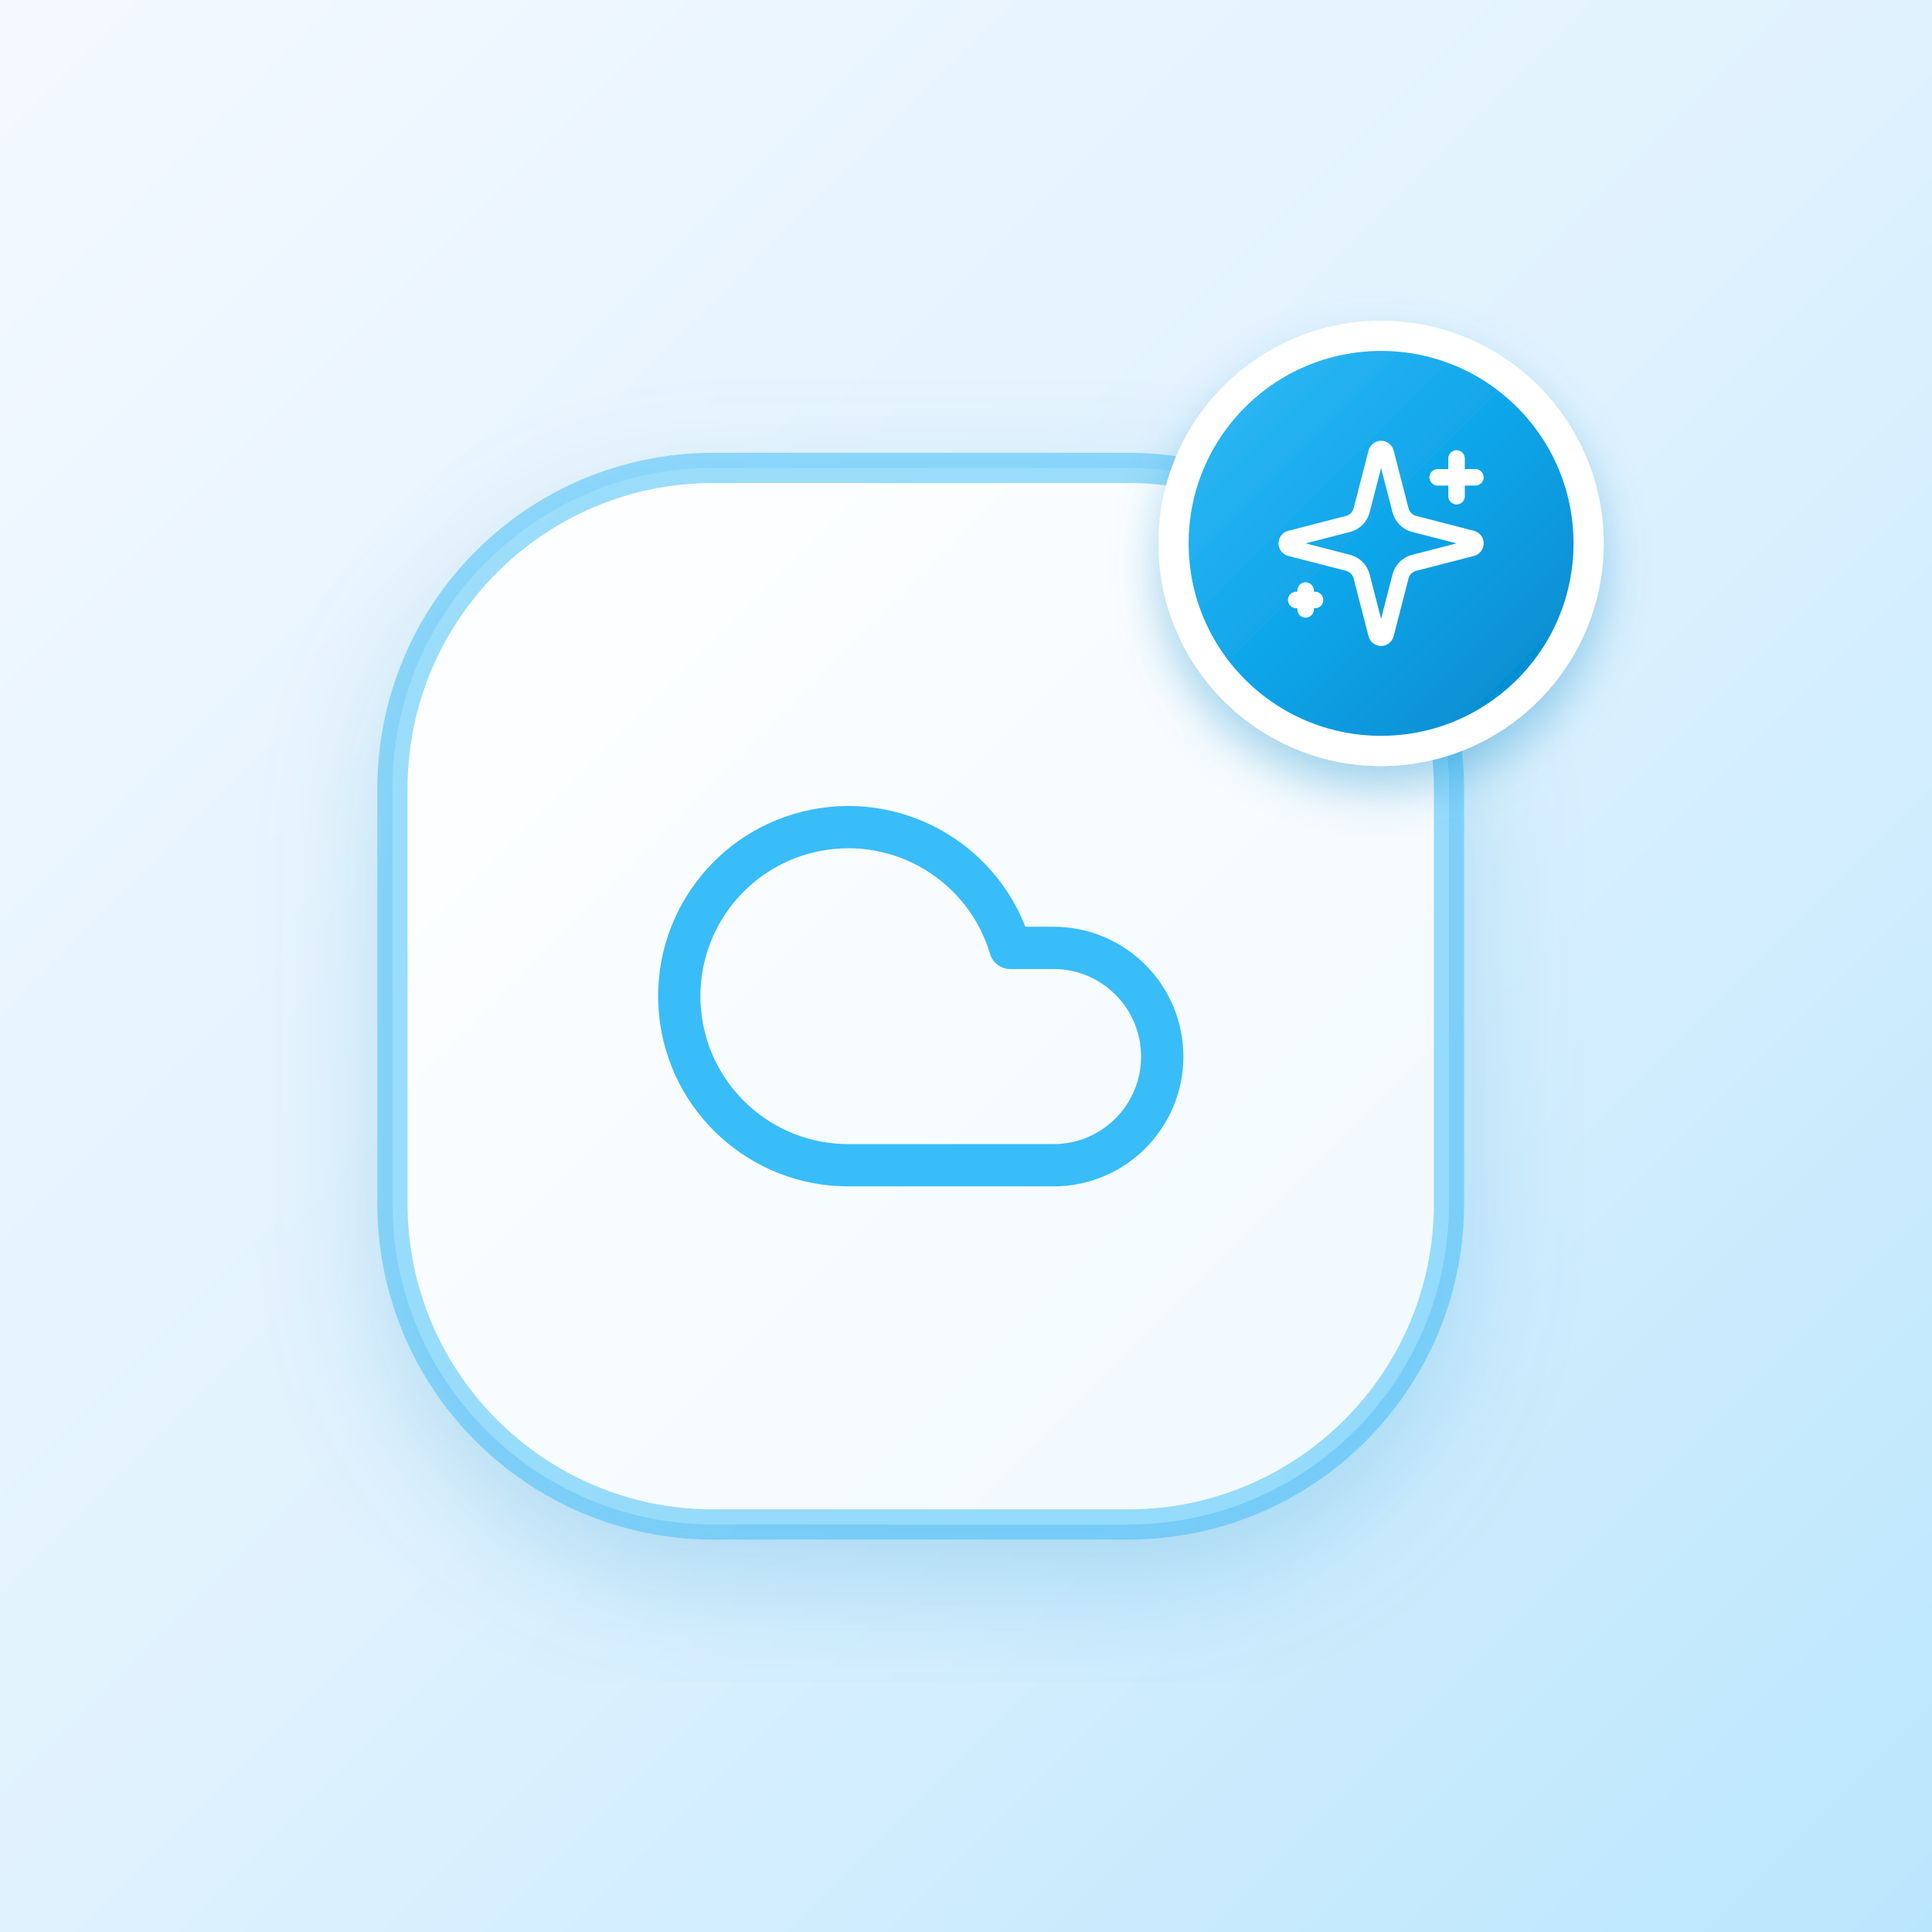
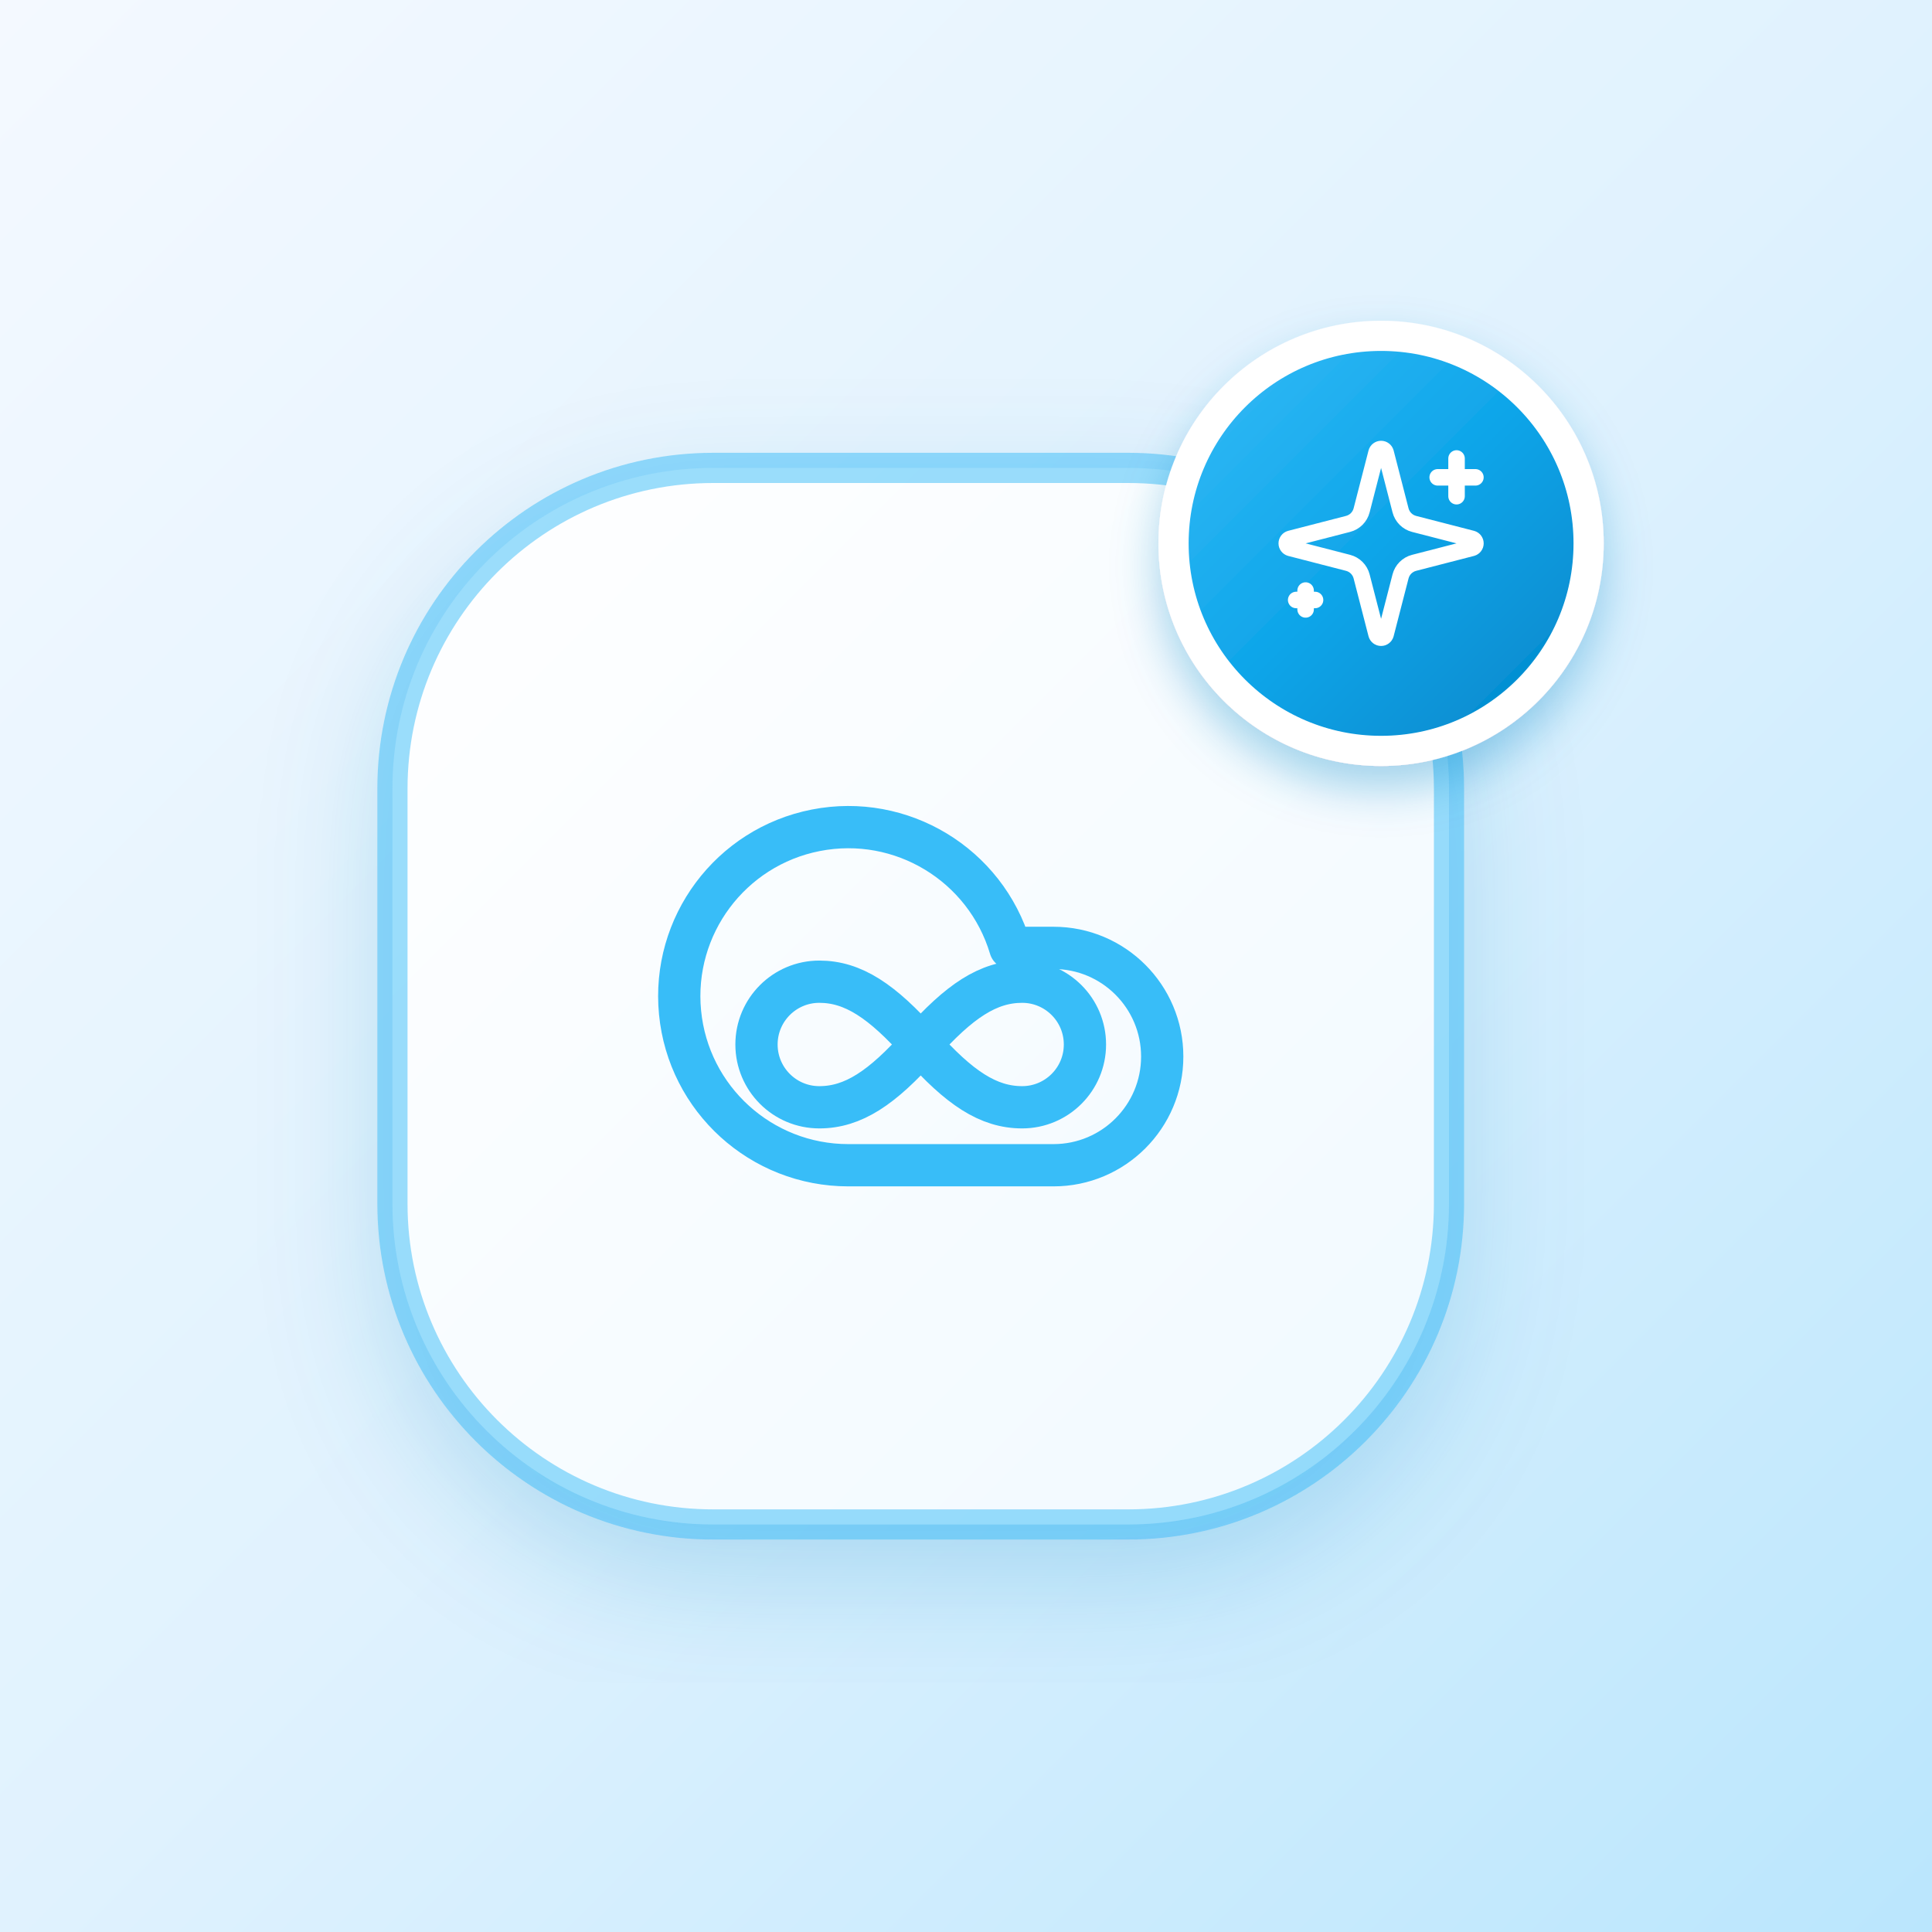
<svg xmlns="http://www.w3.org/2000/svg" viewBox="0 0 512 512" fill="none">
  <defs>
    <linearGradient id="pwaBgGrad" x1="0" y1="0" x2="512" y2="512" gradientUnits="userSpaceOnUse">
      <stop offset="0%" stop-color="#F4F9FF" />
      <stop offset="50%" stop-color="#E0F2FE" />
      <stop offset="100%" stop-color="#BAE6FD" />
    </linearGradient>
    <linearGradient id="pwaCardGrad" x1="104" y1="124" x2="384" y2="404" gradientUnits="userSpaceOnUse">
      <stop offset="0%" stop-color="#FFFFFF" />
      <stop offset="100%" stop-color="#F0F9FF" />
    </linearGradient>
    <linearGradient id="pwaSkyGrad" x1="104" y1="124" x2="384" y2="404" gradientUnits="userSpaceOnUse">
      <stop offset="0%" stop-color="#38BDF8" />
      <stop offset="100%" stop-color="#0284C7" />
    </linearGradient>
    <linearGradient id="pwaSparkleGrad" x1="311" y1="89" x2="421" y2="199" gradientUnits="userSpaceOnUse">
      <stop offset="0%" stop-color="#38BDF8" />
      <stop offset="50%" stop-color="#0EA5E9" />
      <stop offset="100%" stop-color="#0284C7" />
    </linearGradient>
    <filter id="pwaSparkleShadow" x="-30%" y="-30%" width="160%" height="160%">
      <feDropShadow dx="0" dy="6" stdDeviation="6" flood-color="#0284C7" flood-opacity="0.35" />
    </filter>
    <filter id="pwaCardShadow" x="-15%" y="-15%" width="130%" height="130%">
      <feDropShadow dx="0" dy="12" stdDeviation="16" flood-color="#0284C7" flood-opacity="0.22" />
    </filter>
  </defs>
  <rect width="512" height="512" fill="url(#pwaBgGrad)" />
  <rect x="104" y="124" width="280" height="280" rx="85" fill="url(#pwaCardGrad)" stroke="#38BDF8" stroke-width="8" stroke-opacity="0.5" filter="url(#pwaCardShadow)" />
  <g transform="translate(167.2, 187.2) scale(6.4)" stroke="url(#pwaSkyGrad)" stroke-width="1.75" stroke-linecap="round" stroke-linejoin="round" fill="none">
    <path d="M17.5 19H9a7 7 0 1 1 6.71-9h1.79a4.5 4.5 0 1 1 0 9Z" />
+     <path d="M12 14c-1.6-1.8-2.8-2.6-4.2-2.6a2.6 2.6 0 1 0 0 5.2c1.4 0 2.6-.8 4.2-2.6Zm0 0c1.6 1.8 2.8 2.6 4.2 2.6a2.6 2.6 0 1 0 0-5.2c-1.4 0-2.6.8-4.2 2.6Z" />
  </g>
  <circle cx="366" cy="144" r="55" fill="url(#pwaSparkleGrad)" stroke="#FFFFFF" stroke-width="8" filter="url(#pwaSparkleShadow)" />
  <g transform="translate(336, 114) scale(2.5)" stroke="#FFFFFF" stroke-width="1.75" stroke-linecap="round" stroke-linejoin="round" fill="none">
    <path d="M9.937 15.5A2 2 0 0 0 8.5 14.063l-6.135-1.582a.5.5 0 0 1 0-.962L8.5 9.936A2 2 0 0 0 9.937 8.5l1.582-6.135a.5.5 0 0 1 .963 0L14.063 8.5A2 2 0 0 0 15.5 9.937l6.135 1.581a.5.5 0 0 1 0 .964L15.5 14.063a2 2 0 0 0-1.437 1.437l-1.582 6.135a.5.5 0 0 1-.963 0z" />
    <path d="M20 3v4" />
    <path d="M22 5h-4" />
    <path d="M4 17v2" />
    <path d="M5 18H3" />
  </g>
</svg>
